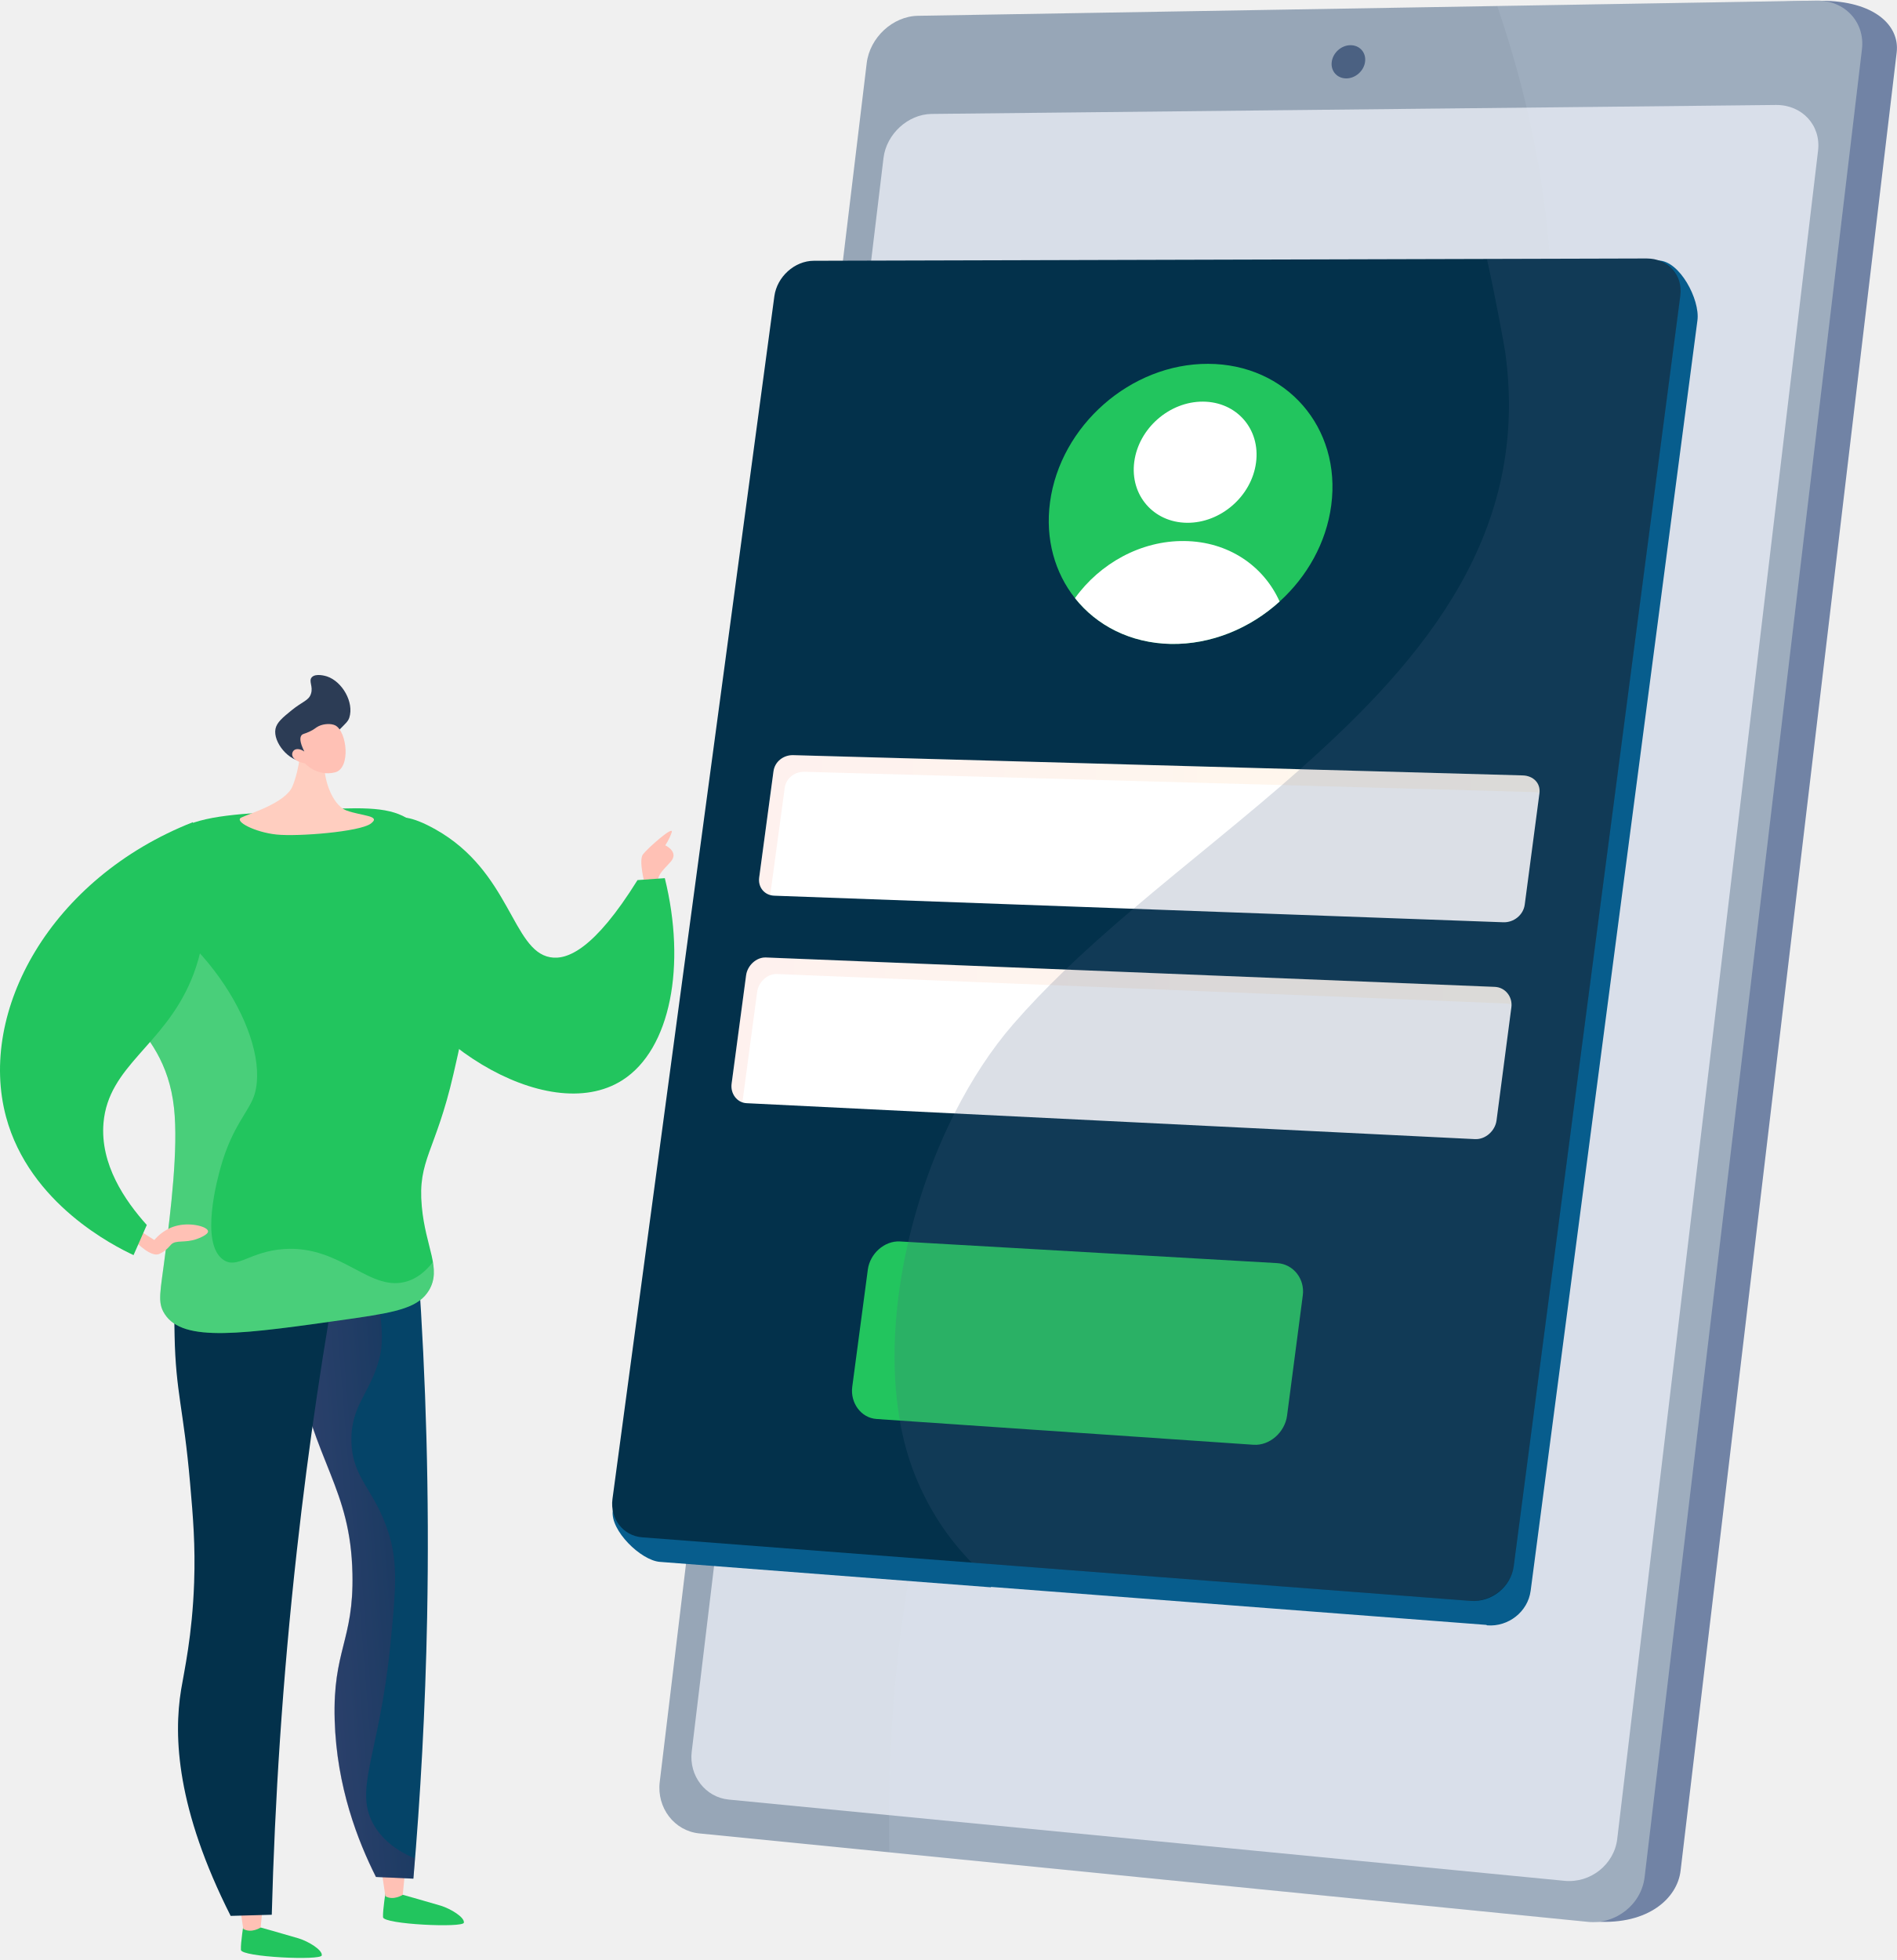
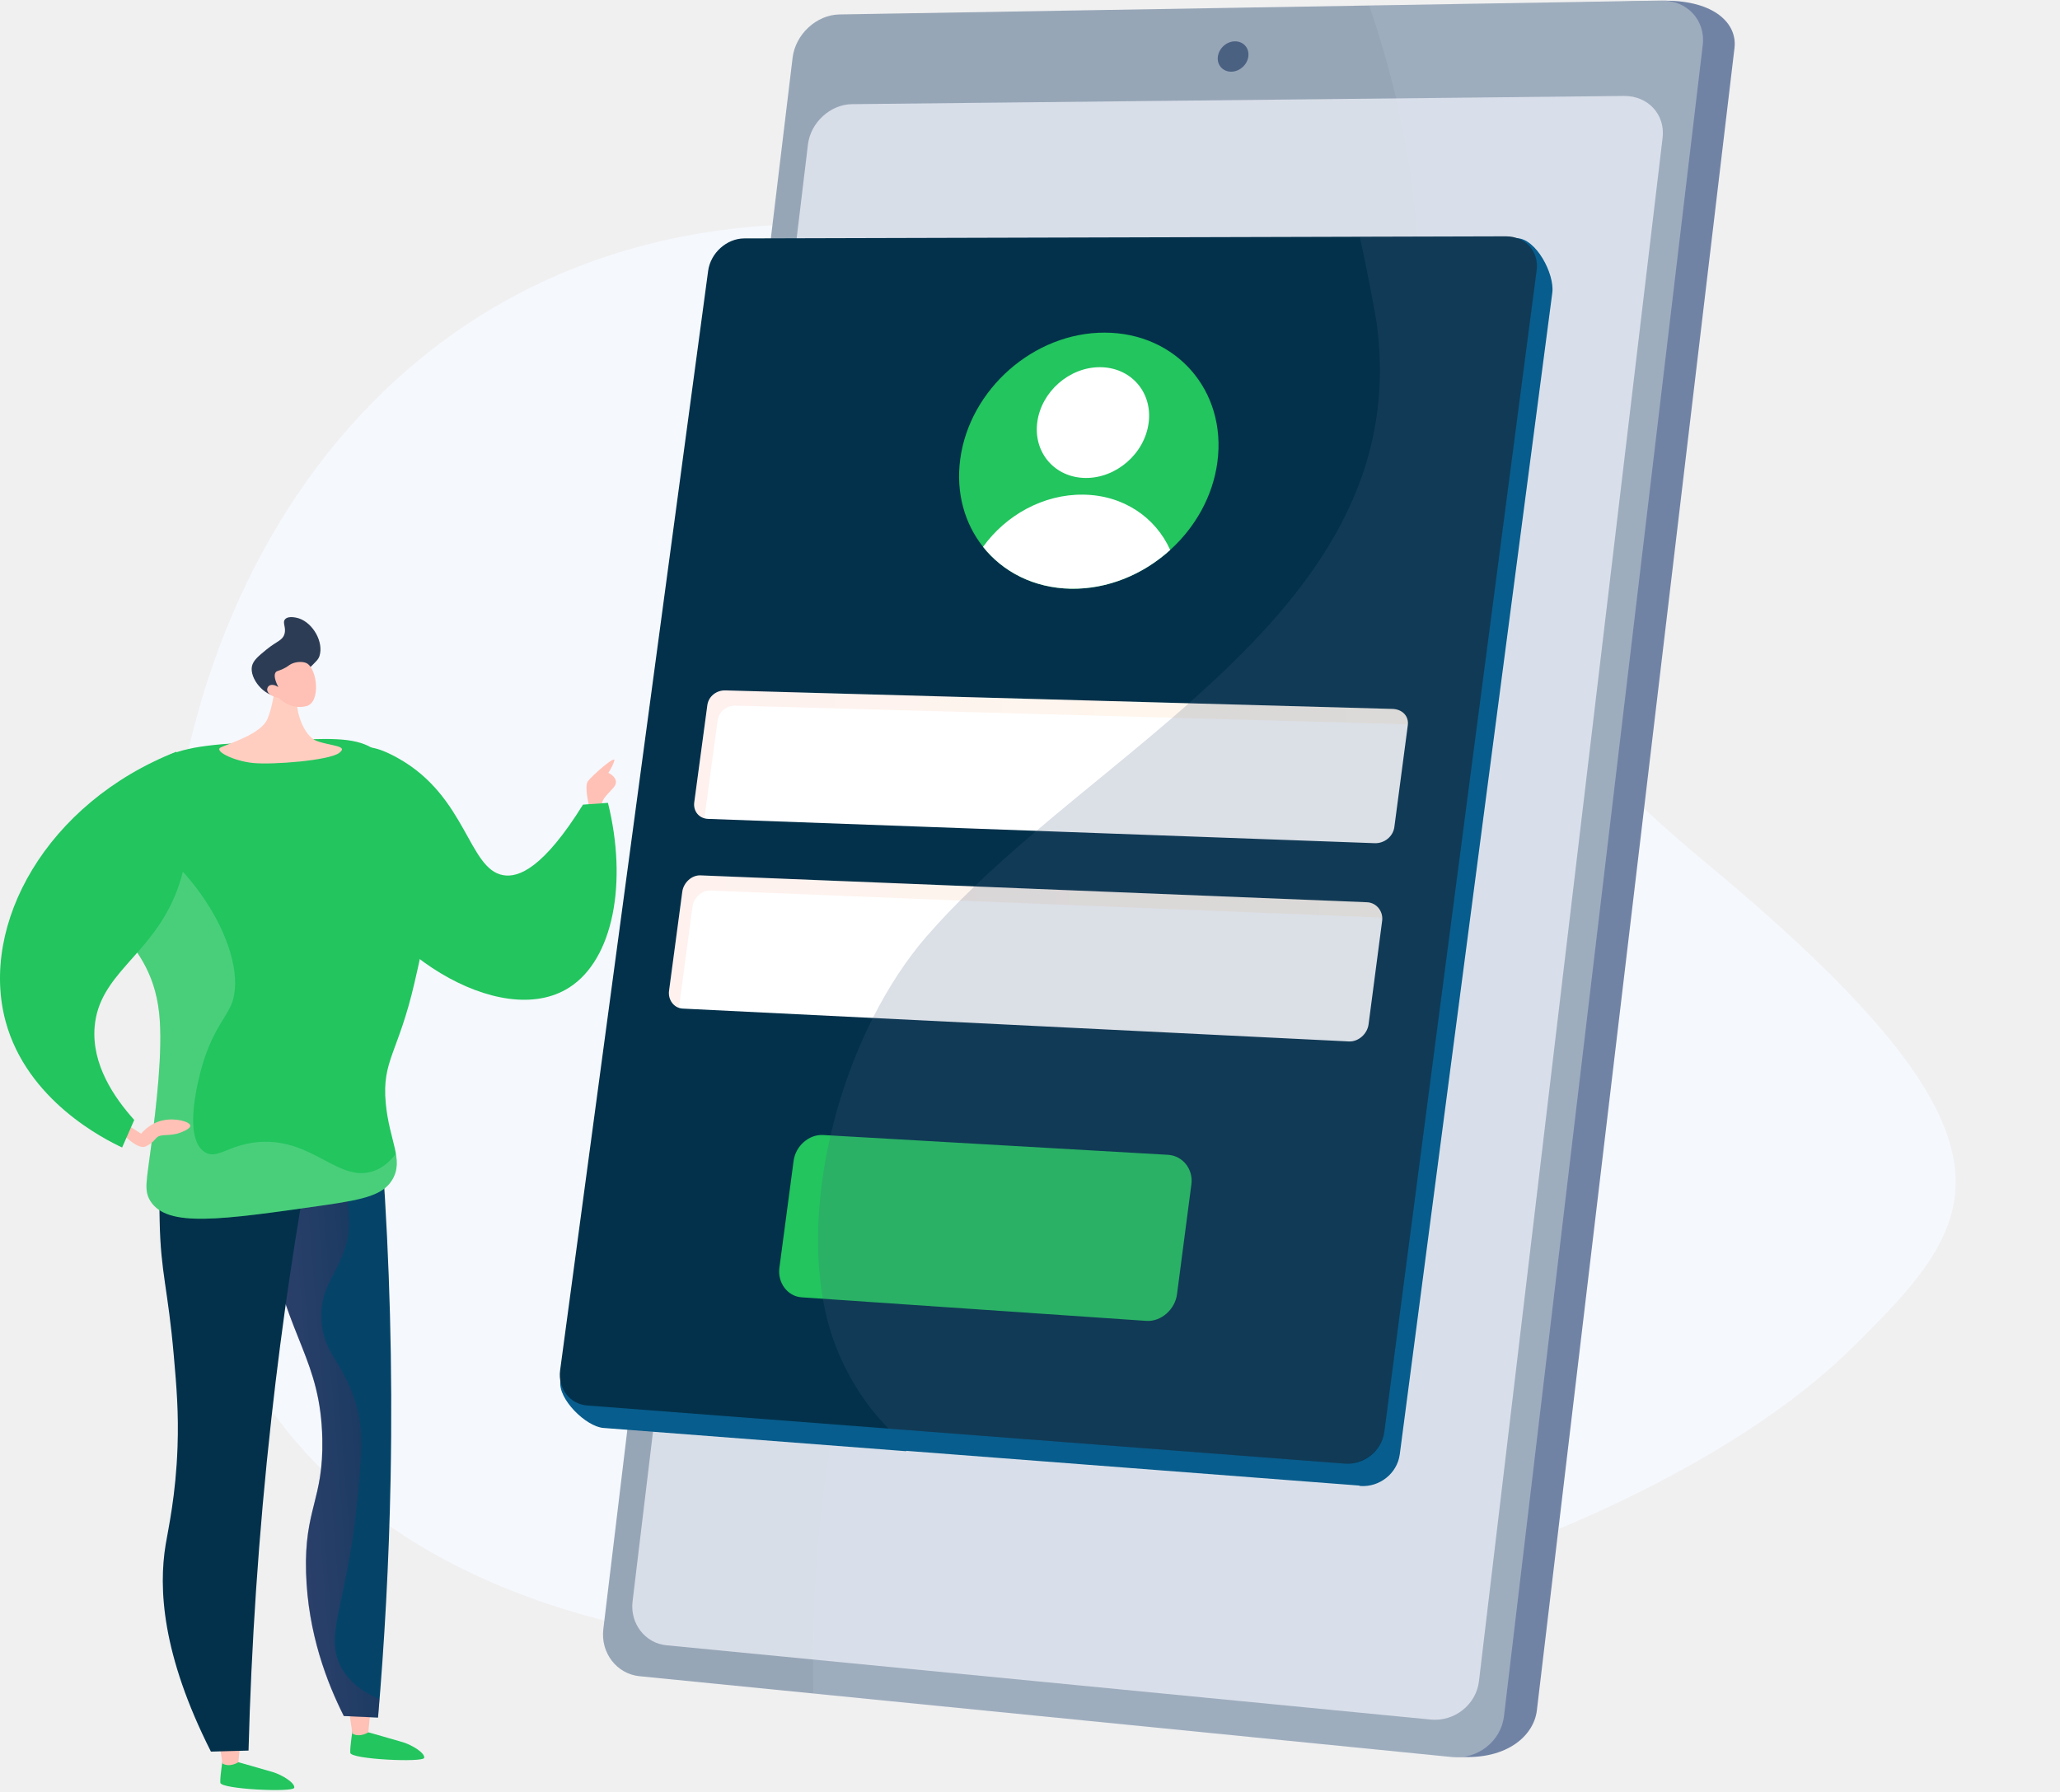
- <svg xmlns="http://www.w3.org/2000/svg" width="272" height="281" viewBox="0 0 272 281" fill="none">
+ <svg xmlns="http://www.w3.org/2000/svg" width="323" height="281" viewBox="0 0 323 281" fill="none">
+   <path d="M160.337 39.194C217.889 53.065 214.014 90.974 267.388 135.222C320.761 179.47 310.387 191.576 290.535 211.22C260.543 241.126 179.236 270.13 104.333 256.24C32.223 242.704 19.809 188.988 27.235 130.613C34.66 72.237 80.12 19.945 160.337 39.194Z" fill="#F5F8FD" />
  <path d="M129.801 9.48L100.284 254.677C99.844 258.347 102.381 261.648 105.926 262.007L228.857 275.497C236.386 275.96 240.51 272.116 240.974 268.213L271.961 7.523C272.425 3.632 268.729 0.112 261.165 0.112L137.122 2.717C133.531 2.787 130.241 5.82 129.801 9.48Z" fill="#7183A5" />
  <path d="M124.275 9.063L94.597 255.487C94.156 259.181 96.693 262.493 100.261 262.852L227.698 275.531C231.695 275.925 235.355 273.042 235.819 269.105L266.98 7.071C267.444 3.169 264.513 0.019 260.47 0.089L131.619 2.265C128.017 2.323 124.715 5.38 124.275 9.063Z" fill="#97A6B7" />
  <path d="M126.685 22.645L99.184 251.133C98.767 254.584 101.153 257.676 104.489 258L224.339 269.649C228.057 270.008 231.452 267.31 231.892 263.651L260.69 21.592C261.119 17.956 258.396 15.014 254.643 15.049L133.566 16.335C130.195 16.381 127.102 19.218 126.685 22.645Z" fill="#D8DEE8" />
  <path d="M190.953 8.89C190.791 10.199 191.741 11.253 193.062 11.242C194.382 11.23 195.587 10.141 195.738 8.832C195.9 7.511 194.95 6.469 193.629 6.48C192.309 6.492 191.116 7.581 190.953 8.89Z" fill="#4B6182" />
  <path opacity="0.1" d="M147.409 176.028C171.944 130.683 208.596 117.112 219.636 70.376C225.602 45.11 221.536 20.932 214.689 0.864L260.47 0.089C264.513 0.019 267.444 3.157 266.98 7.071L235.819 269.105C235.355 273.03 231.695 275.925 227.698 275.531L127.519 265.561C126.777 224.929 136.473 196.235 147.409 176.028Z" fill="#DFEEFF" />
  <path d="M92.442 126.688C92.442 126.688 91.55 123.341 92.187 122.496C92.824 121.639 96.682 118.223 96.311 119.335C95.94 120.446 95.384 121.188 95.384 121.188C95.384 121.188 97.469 122.149 96.126 123.596C94.793 125.044 94.342 125.379 94.272 126.676C94.191 127.985 93.334 128.436 92.442 126.688Z" fill="#FFC1B5" />
  <path d="M55.338 270.946C55.338 270.946 54.863 273.842 54.921 274.861C54.979 275.892 66.401 276.414 66.516 275.649C66.632 274.873 64.628 273.657 63.215 273.217C61.802 272.788 57.678 271.63 57.678 271.63L55.338 270.946Z" fill="#22C55E" />
  <path d="M58.106 268.063L57.747 271.654C57.747 271.654 56.415 272.534 55.257 271.851L54.678 267.935L58.106 268.063Z" fill="#FFC1B5" />
  <path d="M34.961 275.636C34.961 275.636 34.486 278.532 34.544 279.551C34.602 280.582 46.024 281.103 46.14 280.339C46.256 279.563 44.252 278.346 42.839 277.906C41.425 277.478 37.301 276.319 37.301 276.319L34.961 275.636Z" fill="#22C55E" />
  <path d="M37.73 272.753L37.371 276.344C37.371 276.344 36.039 277.224 34.88 276.541L34.301 272.625L37.73 272.753Z" fill="#FFC1B5" />
  <path d="M56.033 174.234C57.353 176.908 58.674 179.583 59.995 182.258C61.06 197.52 61.582 214.125 61.246 231.877C60.991 245.089 60.284 257.595 59.276 269.336C57.492 269.255 55.697 269.174 53.913 269.093C51.33 263.964 48.272 256.182 47.993 246.583C47.704 236.566 50.739 235.235 50.542 225.647C50.287 213.222 45.074 209.899 42.306 194.949C41.24 189.229 40.533 181.76 41.379 172.705C46.256 173.215 51.144 173.724 56.033 174.234Z" fill="#054468" />
-   <path opacity="0.3" d="M41.356 172.705C43.997 172.983 46.638 173.261 49.279 173.527C54.029 181.795 55.361 190.41 54.527 194.22C53.345 199.604 50.229 201.33 50.392 206.737C50.565 212.087 53.716 213.477 55.72 219.788C57.11 224.153 56.74 228.171 55.952 236.022C54.365 251.84 50.542 256.68 53.739 261.868C54.654 263.338 56.288 265.098 59.497 266.442C59.416 267.414 59.346 268.387 59.253 269.348C57.469 269.267 55.674 269.186 53.89 269.105C51.307 263.975 48.248 256.194 47.97 246.594C47.681 236.578 50.716 235.246 50.519 225.658C50.264 213.234 45.051 209.91 42.283 194.961C41.228 189.241 40.51 181.772 41.356 172.705Z" fill="url(#paint0_linear_62_3224)" />
+   <path opacity="0.3" d="M41.356 172.705C43.997 172.983 46.638 173.261 49.279 173.527C54.029 181.795 55.361 190.41 54.527 194.22C53.345 199.604 50.229 201.33 50.392 206.737C50.565 212.087 53.716 213.477 55.72 219.788C57.11 224.153 56.74 228.171 55.952 236.022C54.365 251.84 50.542 256.68 53.739 261.868C54.654 263.338 56.288 265.098 59.497 266.442C59.416 267.414 59.346 268.387 59.253 269.348C57.469 269.267 55.674 269.186 53.89 269.105C51.307 263.975 48.248 256.194 47.97 246.594C47.681 236.578 50.716 235.246 50.519 225.658C50.264 213.234 45.051 209.91 42.283 194.961C41.228 189.241 40.51 181.772 41.356 172.705Z" fill="url(#paint0_linear_62_3222)" />
  <path d="M48.932 179.051C46.453 192.552 44.263 207.015 42.561 222.347C40.499 240.851 39.398 258.301 38.969 274.513C37 274.57 35.042 274.628 33.073 274.675C25.335 259.367 24.86 248.991 25.972 242.229C26.401 239.623 27.571 234.517 27.837 226.886C28.023 221.571 27.686 217.518 27.258 212.655C26.331 201.99 25.196 199.662 25.034 191.499C24.883 183.845 24.848 179.966 27.038 177.707C32.807 171.756 47.797 178.53 48.932 179.051Z" fill="#03314B" />
  <path d="M91.411 126.178C92.72 126.086 94.029 125.993 95.326 125.9C98.408 138.348 96.195 150.426 89.245 154.861C78.379 161.797 58.176 148.724 53.809 134.492C51.886 128.24 52.326 119.231 56.16 117.471C57.226 116.984 58.883 116.903 62.462 118.918C73.166 124.928 73.444 136.276 78.888 137.237C81.31 137.677 85.213 136.137 91.411 126.178Z" fill="#22C55E" />
  <path d="M61.501 185.002C63.377 181.876 61.014 178.865 60.481 172.96C59.867 166.255 62.45 165.144 65.01 154.027C66.713 146.639 68.335 139.541 66.389 131.25C65.451 127.267 63.875 120.528 58.292 117.262C55.407 115.583 51.469 115.745 43.719 116.15C34.127 116.648 29.331 116.903 25.752 118.791C25.231 119.068 14.353 124.986 13.6 134.62C12.836 144.439 23.528 145.748 24.953 158.844C25.59 164.715 24.454 173.759 23.713 179.618C23.006 185.246 22.508 186.682 23.62 188.395C26.296 192.506 34.498 191.337 50.889 188.986C57.319 188.06 60.087 187.33 61.501 185.002Z" fill="#22C55E" />
  <path opacity="0.2" d="M36.548 156.737C35.853 159.284 33.363 161.195 31.625 167.402C31.254 168.745 28.578 178.286 32.042 180.625C34.046 181.98 35.842 179.41 40.695 179.074C49.105 178.495 53.114 185.558 58.605 183.625C59.554 183.289 60.817 182.571 62.068 180.938C62.323 182.42 62.277 183.694 61.489 185.003C60.087 187.33 57.319 188.06 50.889 188.986C34.498 191.325 26.296 192.495 23.62 188.395C22.508 186.693 22.995 185.246 23.713 179.618C24.454 173.759 25.59 164.715 24.953 158.844C23.528 145.759 12.836 144.439 13.6 134.62C13.809 131.991 14.77 129.664 16.056 127.626C29.621 133.115 38.726 148.724 36.548 156.737Z" fill="#E6F5EB" />
  <path d="M19.415 176.04L22.126 177.778C22.613 177.21 23.736 176.075 25.509 175.693C27.49 175.252 29.772 175.878 29.83 176.515C29.876 177.025 28.486 177.535 28.266 177.616C26.54 178.253 25.254 177.72 24.547 178.415C24.304 178.658 23.991 179.122 23.285 179.539C23.099 179.654 22.902 179.747 22.798 179.793C21.64 180.245 19.659 178.23 19.485 178.056L19.415 176.04Z" fill="#FFC1B5" />
  <path d="M27.432 140.456C29.389 135.755 30.756 128.564 27.652 117.876C7.217 125.924 -3.197 145.007 0.869 160.13C4.229 172.601 16.427 178.669 19.149 179.942C19.786 178.506 20.412 177.059 21.049 175.623C17.898 172.115 14.342 166.915 14.84 160.998C15.546 152.777 23.458 149.974 27.432 140.456Z" fill="#22C55E" />
  <path d="M43.209 106.482C43.209 106.482 43.047 110.06 41.935 112.735C40.927 115.155 35.656 116.672 34.591 117.216C33.525 117.76 36.595 119.335 39.676 119.648C42.758 119.96 51.573 119.254 53.16 118.084C54.747 116.915 51.886 117.007 49.685 116.197C47.484 115.386 46.21 111.09 46.603 109.133C46.986 107.165 43.209 106.482 43.209 106.482Z" fill="#FFCEC0" />
  <path d="M48.086 105.185C49.685 103.61 49.905 103.425 50.09 102.88C50.785 100.703 49.094 97.716 46.882 96.975C46.766 96.94 45.283 96.465 44.704 97.102C44.217 97.646 44.935 98.411 44.588 99.464C44.275 100.449 43.418 100.53 41.819 101.827C40.51 102.892 39.699 103.563 39.502 104.49C39.12 106.412 41.449 109.203 43.511 109.133C44.263 109.122 44.472 108.74 48.086 105.185Z" fill="#2C3C55" />
  <path d="M43.73 109.448C43.73 109.448 45.433 111.371 48.028 110.734C50.345 110.166 49.754 104.838 48.063 103.992C47.495 103.714 46.464 103.737 45.688 104.108C45.236 104.328 45.109 104.56 44.344 104.907C43.649 105.231 43.429 105.185 43.244 105.405C43.012 105.683 42.908 106.286 43.638 107.745C43.105 107.375 42.537 107.293 42.19 107.537C42.132 107.571 41.993 107.71 41.935 107.896C41.715 108.556 42.398 109.216 43.73 109.448Z" fill="#FFC1B5" />
  <path d="M237.788 37.352L238.39 40.582L226.065 40.617L119.074 40.872C116.317 40.883 113.791 43.153 113.409 45.955L87.866 216.58C87.484 219.405 91.886 223.713 94.62 223.922L142.091 227.569V227.511L213.091 232.954L213.264 233.023C216.3 233.255 219.08 231.055 219.474 228.079V228.09L243.395 45.909C243.777 42.956 240.835 37.352 237.788 37.352Z" fill="#075D8D" />
  <path d="M217.052 224.535C216.659 227.523 213.878 229.746 210.843 229.514L92.083 220.401C89.349 220.193 87.449 217.726 87.82 214.913L111.034 42.47C111.417 39.668 113.942 37.398 116.687 37.386L236.12 37.062C239.167 37.051 241.333 39.448 240.939 42.4L217.052 224.535Z" fill="#03314B" />
  <path d="M218.628 129.698C218.431 131.181 217.052 132.281 215.546 132.223L111.023 128.413C109.644 128.367 108.671 127.232 108.857 125.819L110.907 110.592C111.092 109.18 112.355 108.23 113.733 108.265L218.35 111.171C219.856 111.218 220.933 112.283 220.736 113.753L218.628 129.698Z" fill="white" />
  <path d="M214.585 160.639C214.388 162.121 213.01 163.383 211.504 163.314L107.049 158.161C105.671 158.092 104.709 156.772 104.906 155.359L106.98 139.842C107.165 138.43 108.439 137.225 109.818 137.272L214.33 141.487C215.836 141.544 216.902 142.911 216.716 144.393L214.585 160.639Z" fill="white" />
-   <path opacity="0.1" d="M220.759 113.684C220.516 113.603 220.25 113.557 219.96 113.557L115.344 110.65C113.965 110.615 112.703 111.565 112.517 112.978L110.455 128.205C110.455 128.239 110.444 128.286 110.444 128.32C109.378 128.019 108.706 127.012 108.857 125.808L110.919 110.581C111.104 109.168 112.367 108.218 113.745 108.253L218.362 111.16C219.844 111.206 220.91 112.236 220.759 113.684Z" fill="url(#paint1_linear_62_3224)" />
-   <path opacity="0.1" d="M216.728 144.034C216.473 143.93 216.207 143.872 215.917 143.86L111.405 139.645C110.027 139.587 108.752 140.803 108.567 142.216L106.493 157.733C106.482 157.837 106.47 157.929 106.47 158.022C105.405 157.675 104.733 156.54 104.895 155.336L106.968 139.819C107.154 138.406 108.428 137.19 109.806 137.248L214.319 141.463C215.72 141.533 216.728 142.691 216.728 144.034Z" fill="url(#paint2_linear_62_3224)" />
+   <path opacity="0.1" d="M220.759 113.684C220.516 113.603 220.25 113.557 219.96 113.557L115.344 110.65C113.965 110.615 112.703 111.565 112.517 112.978L110.455 128.205C110.455 128.239 110.444 128.286 110.444 128.32C109.378 128.019 108.706 127.012 108.857 125.808L110.919 110.581C111.104 109.168 112.367 108.218 113.745 108.253L218.362 111.16C219.844 111.206 220.91 112.236 220.759 113.684Z" fill="url(#paint1_linear_62_3222)" />
+   <path opacity="0.1" d="M216.728 144.034C216.473 143.93 216.207 143.872 215.917 143.86L111.405 139.645C110.027 139.587 108.752 140.803 108.567 142.216L106.493 157.733C106.482 157.837 106.47 157.929 106.47 158.022C105.405 157.675 104.733 156.54 104.895 155.336L106.968 139.819C107.154 138.406 108.428 137.19 109.806 137.248L214.319 141.463C215.72 141.533 216.728 142.691 216.728 144.034Z" fill="url(#paint2_linear_62_3222)" />
  <path d="M186.806 185.709C187.119 183.37 185.463 181.216 183.111 181.089L129.048 177.985C126.812 177.858 124.738 179.745 124.437 182.015L122.202 198.828C121.9 201.11 123.453 203.287 125.688 203.437L179.728 207.131C182.08 207.293 184.235 205.313 184.547 202.974L186.806 185.709Z" fill="#22C55E" />
  <path d="M190.884 72.449C190.177 77.822 187.409 82.674 183.482 86.24C179.253 90.085 173.67 92.424 167.878 92.32C162.109 92.204 157.255 89.691 154.139 85.754C151.266 82.13 149.853 77.301 150.559 72.009C152.031 61.02 162.132 52.127 173.218 52.162C184.42 52.185 192.367 61.263 190.884 72.449Z" fill="#22C55E" />
  <path d="M180.099 66.335C179.462 71.152 175.013 75.008 170.183 74.95C165.375 74.892 162.005 70.967 162.642 66.196C163.279 61.414 167.681 57.558 172.488 57.581C177.33 57.604 180.748 61.518 180.099 66.335Z" fill="white" />
  <path d="M183.482 86.24C179.253 90.085 173.67 92.424 167.878 92.32C162.109 92.204 157.255 89.691 154.139 85.754C157.707 80.787 163.592 77.486 169.835 77.567C176.126 77.637 181.188 81.122 183.482 86.24Z" fill="white" />
  <path opacity="0.2" d="M240.962 42.389L217.052 224.535C216.659 227.523 213.705 229.734 210.67 229.503L139.334 224.026C135.94 220.563 133.16 216.395 131.168 211.404C130.195 208.949 129.476 206.309 129.001 203.53C127.681 195.841 128.19 187.098 130.125 178.518C131.608 171.918 133.936 165.387 136.925 159.504C139.311 154.803 142.115 150.495 145.242 146.883C147.501 144.277 149.934 141.753 152.506 139.275C155.61 136.287 158.9 133.358 162.306 130.463C170.229 123.712 178.709 117.123 186.563 110.152C204.681 94.08 219.381 76.132 215.836 50.506C215.72 49.695 214.62 43.523 213.207 37.108L235.958 37.05C239.004 37.039 241.344 39.436 240.962 42.389Z" fill="#4B6182" />
  <defs>
-     <linearGradient id="paint0_linear_62_3224" x1="63.019" y1="220.01" x2="44.005" y2="221.535" gradientUnits="userSpaceOnUse">
+     <linearGradient id="paint0_linear_62_3222" x1="63.019" y1="220.01" x2="44.005" y2="221.535" gradientUnits="userSpaceOnUse">
      <stop stop-color="#311944" />
      <stop offset="1" stop-color="#893976" />
    </linearGradient>
-     <linearGradient id="paint1_linear_62_3224" x1="108.832" y1="118.287" x2="220.771" y2="118.287" gradientUnits="userSpaceOnUse">
+     <linearGradient id="paint1_linear_62_3222" x1="108.832" y1="118.287" x2="220.771" y2="118.287" gradientUnits="userSpaceOnUse">
      <stop offset="0.004" stop-color="#F36F56" />
      <stop offset="1" stop-color="#FFC444" />
    </linearGradient>
-     <linearGradient id="paint2_linear_62_3224" x1="104.875" y1="147.644" x2="216.727" y2="147.644" gradientUnits="userSpaceOnUse">
+     <linearGradient id="paint2_linear_62_3222" x1="104.875" y1="147.644" x2="216.727" y2="147.644" gradientUnits="userSpaceOnUse">
      <stop offset="0.004" stop-color="#F36F56" />
      <stop offset="1" stop-color="#FFC444" />
    </linearGradient>
  </defs>
</svg>
